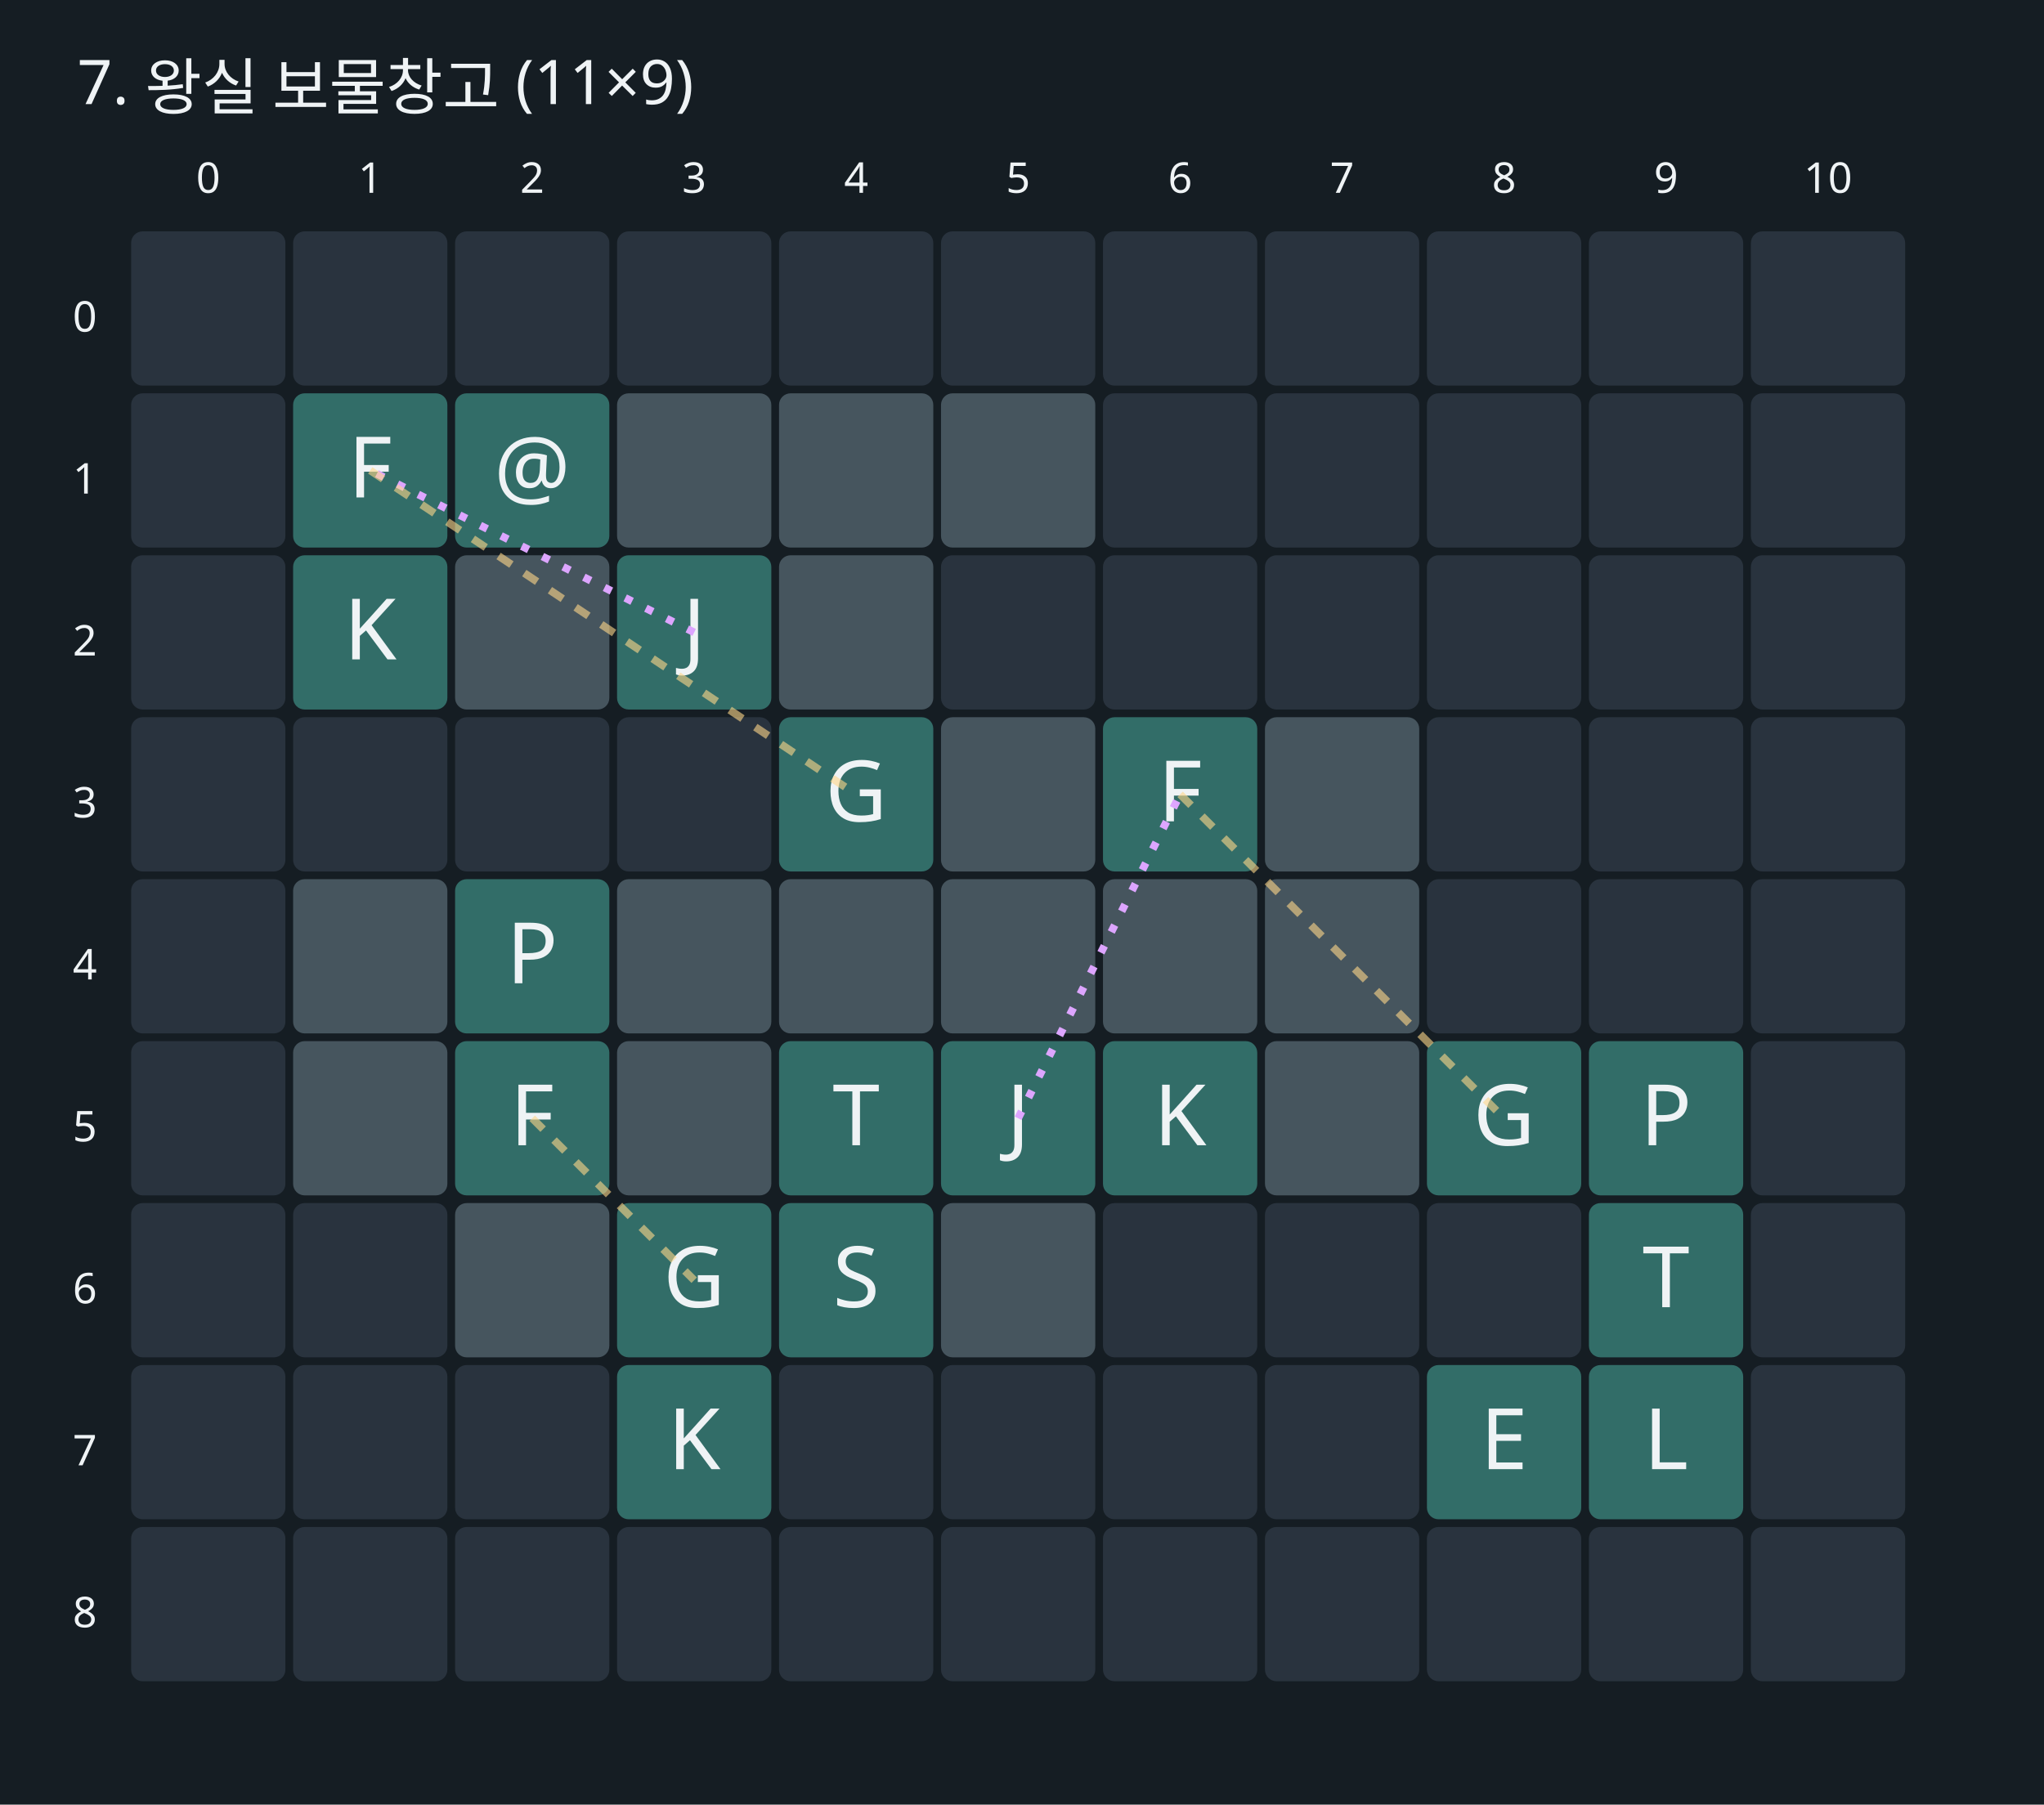
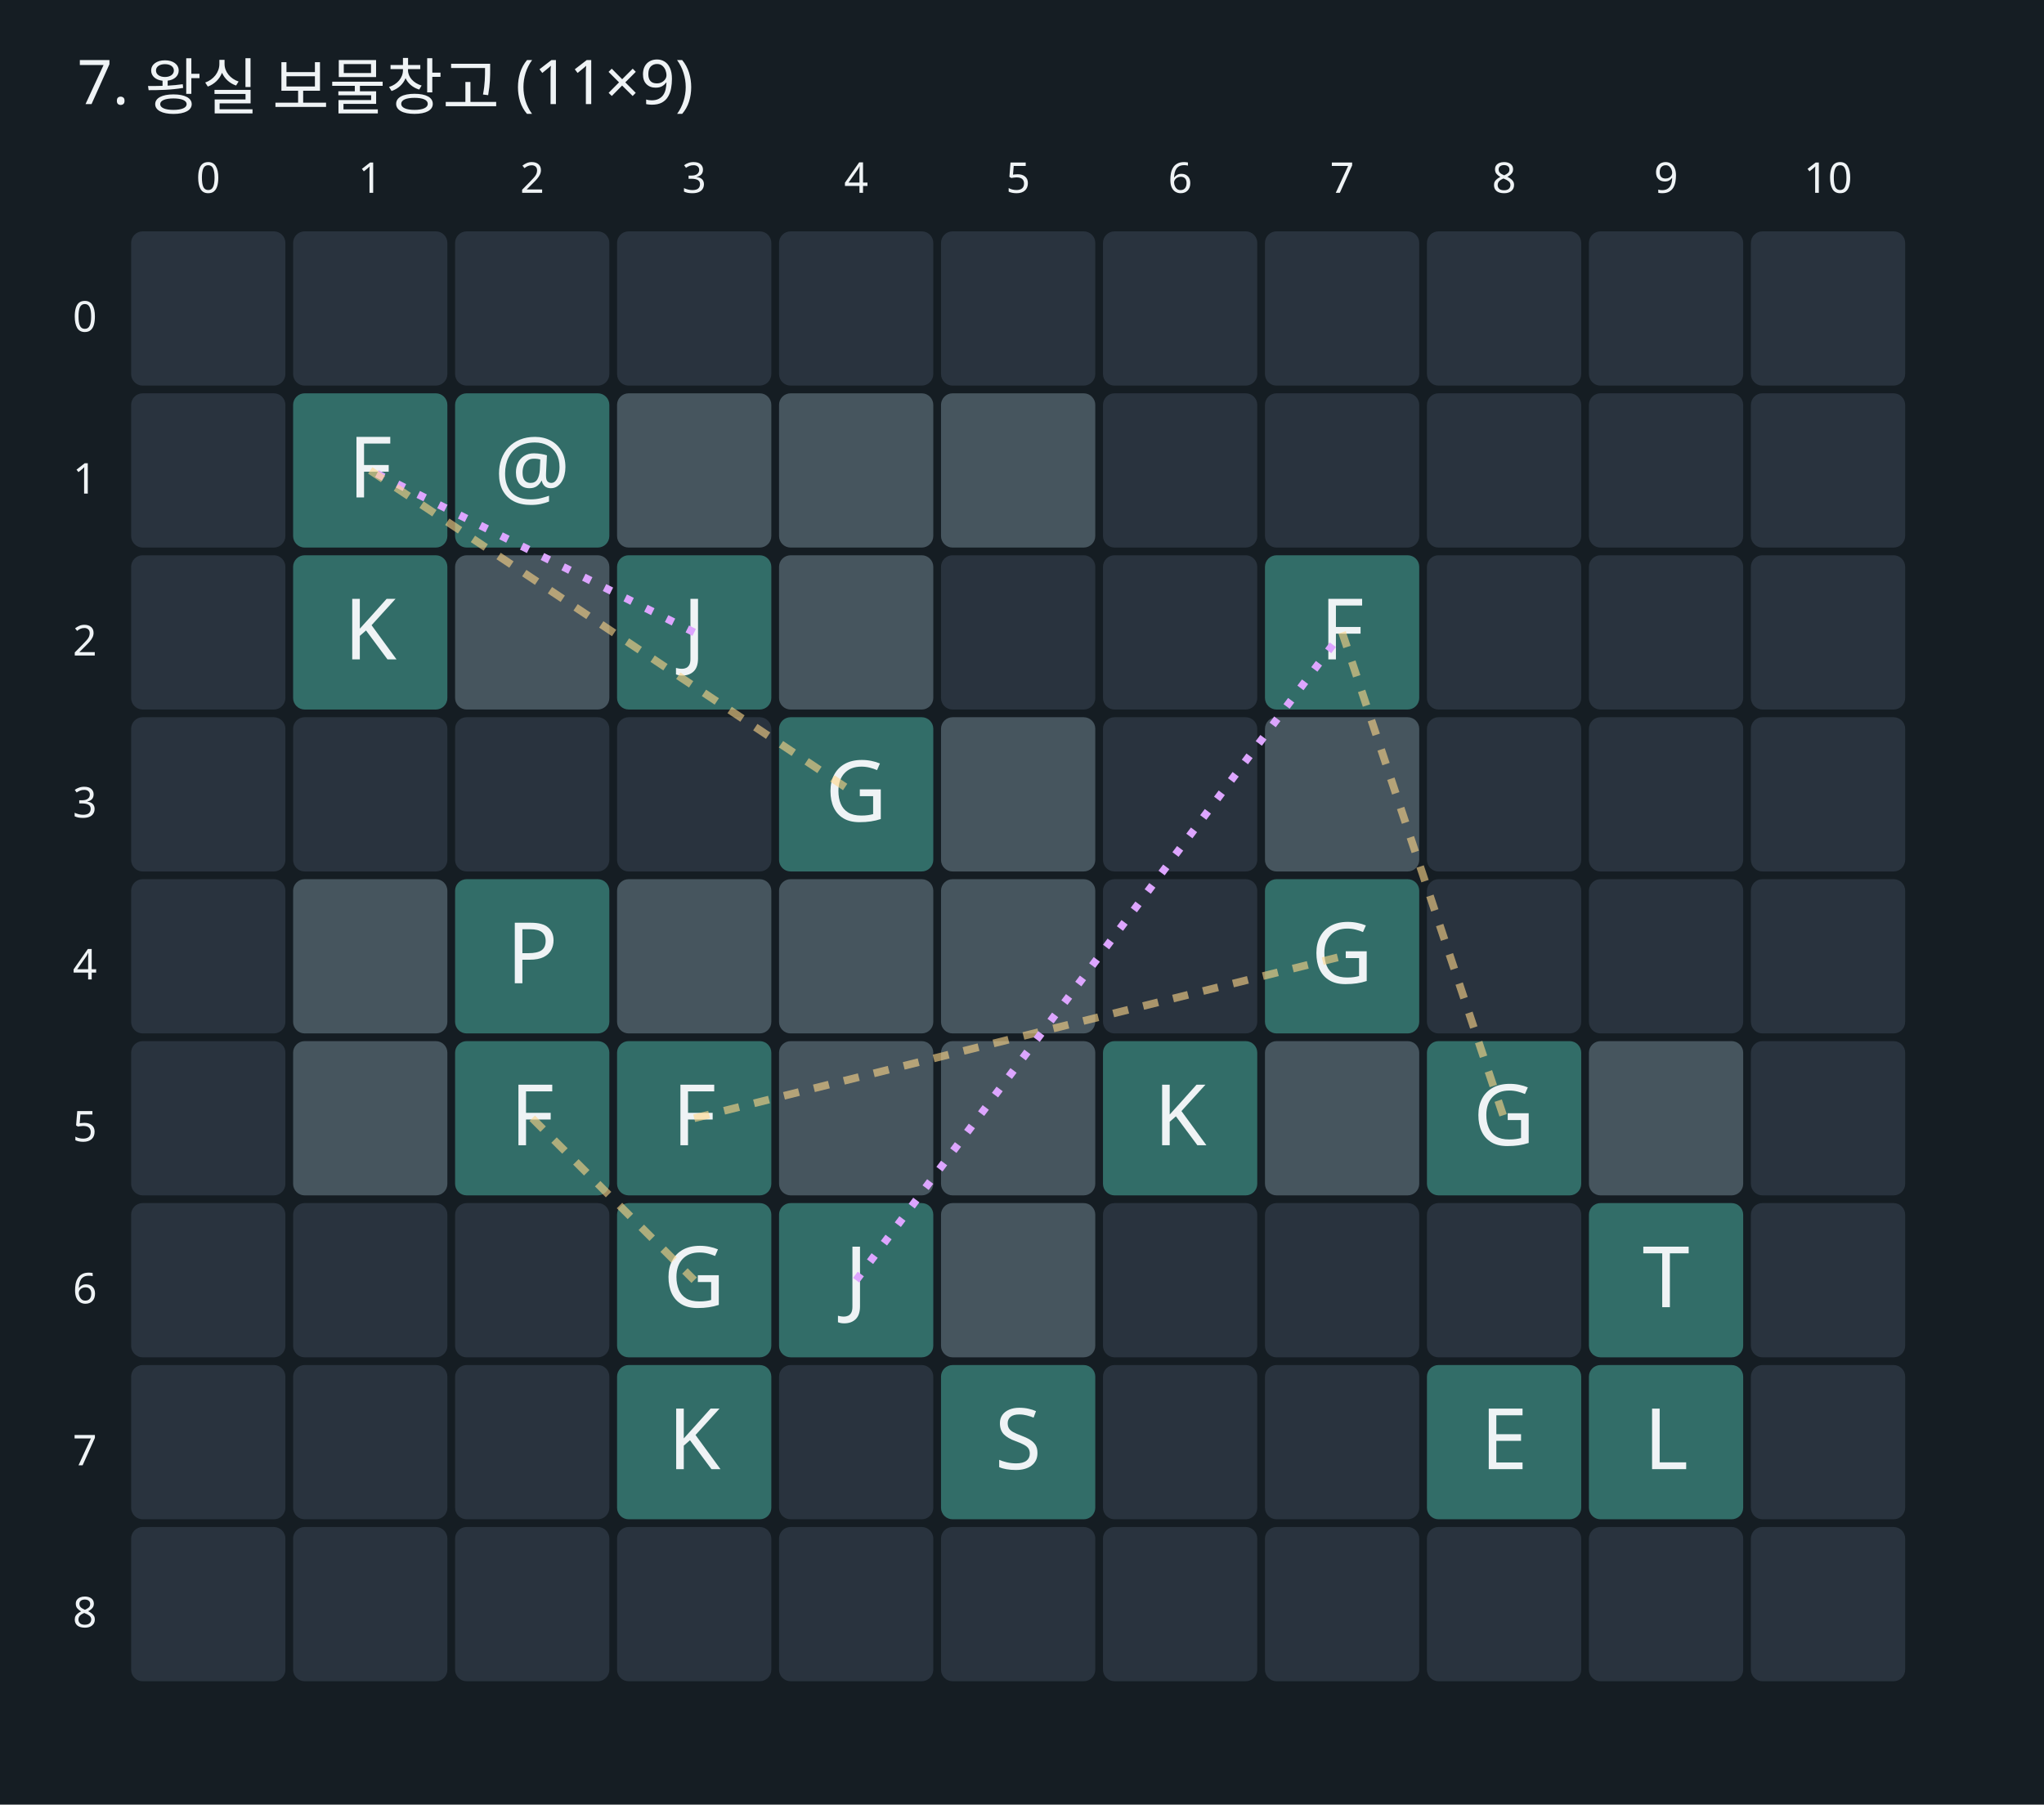
<svg xmlns="http://www.w3.org/2000/svg" width="530" height="468" viewBox="0 0 530 468">
  <rect width="100%" height="100%" fill="#151d23" />
  <g font-family="Malgun Gothic, sans-serif" fill="#eff3f5">
    <text x="20" y="27" font-size="16">7. 왕실 보물창고 (11×9)</text>
    <text x="54" y="50" text-anchor="middle" font-size="11">0</text>
    <text x="96" y="50" text-anchor="middle" font-size="11">1</text>
    <text x="138" y="50" text-anchor="middle" font-size="11">2</text>
    <text x="180" y="50" text-anchor="middle" font-size="11">3</text>
    <text x="222" y="50" text-anchor="middle" font-size="11">4</text>
    <text x="264" y="50" text-anchor="middle" font-size="11">5</text>
    <text x="306" y="50" text-anchor="middle" font-size="11">6</text>
    <text x="348" y="50" text-anchor="middle" font-size="11">7</text>
    <text x="390" y="50" text-anchor="middle" font-size="11">8</text>
    <text x="432" y="50" text-anchor="middle" font-size="11">9</text>
    <text x="474" y="50" text-anchor="middle" font-size="11">10</text>
    <text x="22" y="86" text-anchor="middle" font-size="11">0</text>
    <rect x="34" y="60" width="40" height="40" rx="3" fill="#29333e" />
    <rect x="76" y="60" width="40" height="40" rx="3" fill="#29333e" />
    <rect x="118" y="60" width="40" height="40" rx="3" fill="#29333e" />
    <rect x="160" y="60" width="40" height="40" rx="3" fill="#29333e" />
    <rect x="202" y="60" width="40" height="40" rx="3" fill="#29333e" />
    <rect x="244" y="60" width="40" height="40" rx="3" fill="#29333e" />
    <rect x="286" y="60" width="40" height="40" rx="3" fill="#29333e" />
    <rect x="328" y="60" width="40" height="40" rx="3" fill="#29333e" />
    <rect x="370" y="60" width="40" height="40" rx="3" fill="#29333e" />
    <rect x="412" y="60" width="40" height="40" rx="3" fill="#29333e" />
    <rect x="454" y="60" width="40" height="40" rx="3" fill="#29333e" />
    <text x="22" y="128" text-anchor="middle" font-size="11">1</text>
    <rect x="34" y="102" width="40" height="40" rx="3" fill="#29333e" />
    <rect x="76" y="102" width="40" height="40" rx="3" fill="#326d68" />
    <text x="96" y="129" text-anchor="middle" font-size="22">F</text>
    <rect x="118" y="102" width="40" height="40" rx="3" fill="#326d68" />
    <text x="138" y="129" text-anchor="middle" font-size="22">@</text>
    <rect x="160" y="102" width="40" height="40" rx="3" fill="#46555e" />
    <rect x="202" y="102" width="40" height="40" rx="3" fill="#46555e" />
    <rect x="244" y="102" width="40" height="40" rx="3" fill="#46555e" />
    <rect x="286" y="102" width="40" height="40" rx="3" fill="#29333e" />
    <rect x="328" y="102" width="40" height="40" rx="3" fill="#29333e" />
    <rect x="370" y="102" width="40" height="40" rx="3" fill="#29333e" />
    <rect x="412" y="102" width="40" height="40" rx="3" fill="#29333e" />
    <rect x="454" y="102" width="40" height="40" rx="3" fill="#29333e" />
    <text x="22" y="170" text-anchor="middle" font-size="11">2</text>
    <rect x="34" y="144" width="40" height="40" rx="3" fill="#29333e" />
    <rect x="76" y="144" width="40" height="40" rx="3" fill="#326d68" />
    <text x="96" y="171" text-anchor="middle" font-size="22">K</text>
    <rect x="118" y="144" width="40" height="40" rx="3" fill="#46555e" />
    <rect x="160" y="144" width="40" height="40" rx="3" fill="#326d68" />
    <text x="180" y="171" text-anchor="middle" font-size="22">J</text>
    <rect x="202" y="144" width="40" height="40" rx="3" fill="#46555e" />
    <rect x="244" y="144" width="40" height="40" rx="3" fill="#29333e" />
    <rect x="286" y="144" width="40" height="40" rx="3" fill="#29333e" />
-     <rect x="328" y="144" width="40" height="40" rx="3" fill="#29333e" />
+     <rect x="328" y="144" width="40" height="40" rx="3" fill="#326d68" />
+     <text x="348" y="171" text-anchor="middle" font-size="22">F</text>
    <rect x="370" y="144" width="40" height="40" rx="3" fill="#29333e" />
    <rect x="412" y="144" width="40" height="40" rx="3" fill="#29333e" />
    <rect x="454" y="144" width="40" height="40" rx="3" fill="#29333e" />
    <text x="22" y="212" text-anchor="middle" font-size="11">3</text>
    <rect x="34" y="186" width="40" height="40" rx="3" fill="#29333e" />
    <rect x="76" y="186" width="40" height="40" rx="3" fill="#29333e" />
    <rect x="118" y="186" width="40" height="40" rx="3" fill="#29333e" />
    <rect x="160" y="186" width="40" height="40" rx="3" fill="#29333e" />
    <rect x="202" y="186" width="40" height="40" rx="3" fill="#326d68" />
    <text x="222" y="213" text-anchor="middle" font-size="22">G</text>
    <rect x="244" y="186" width="40" height="40" rx="3" fill="#46555e" />
-     <rect x="286" y="186" width="40" height="40" rx="3" fill="#326d68" />
-     <text x="306" y="213" text-anchor="middle" font-size="22">F</text>
+     <rect x="286" y="186" width="40" height="40" rx="3" fill="#29333e" />
    <rect x="328" y="186" width="40" height="40" rx="3" fill="#46555e" />
    <rect x="370" y="186" width="40" height="40" rx="3" fill="#29333e" />
    <rect x="412" y="186" width="40" height="40" rx="3" fill="#29333e" />
    <rect x="454" y="186" width="40" height="40" rx="3" fill="#29333e" />
    <text x="22" y="254" text-anchor="middle" font-size="11">4</text>
    <rect x="34" y="228" width="40" height="40" rx="3" fill="#29333e" />
    <rect x="76" y="228" width="40" height="40" rx="3" fill="#46555e" />
    <rect x="118" y="228" width="40" height="40" rx="3" fill="#326d68" />
    <text x="138" y="255" text-anchor="middle" font-size="22">P</text>
    <rect x="160" y="228" width="40" height="40" rx="3" fill="#46555e" />
    <rect x="202" y="228" width="40" height="40" rx="3" fill="#46555e" />
    <rect x="244" y="228" width="40" height="40" rx="3" fill="#46555e" />
-     <rect x="286" y="228" width="40" height="40" rx="3" fill="#46555e" />
-     <rect x="328" y="228" width="40" height="40" rx="3" fill="#46555e" />
+     <rect x="286" y="228" width="40" height="40" rx="3" fill="#29333e" />
+     <rect x="328" y="228" width="40" height="40" rx="3" fill="#326d68" />
+     <text x="348" y="255" text-anchor="middle" font-size="22">G</text>
    <rect x="370" y="228" width="40" height="40" rx="3" fill="#29333e" />
    <rect x="412" y="228" width="40" height="40" rx="3" fill="#29333e" />
    <rect x="454" y="228" width="40" height="40" rx="3" fill="#29333e" />
    <text x="22" y="296" text-anchor="middle" font-size="11">5</text>
    <rect x="34" y="270" width="40" height="40" rx="3" fill="#29333e" />
    <rect x="76" y="270" width="40" height="40" rx="3" fill="#46555e" />
    <rect x="118" y="270" width="40" height="40" rx="3" fill="#326d68" />
    <text x="138" y="297" text-anchor="middle" font-size="22">F</text>
-     <rect x="160" y="270" width="40" height="40" rx="3" fill="#46555e" />
-     <rect x="202" y="270" width="40" height="40" rx="3" fill="#326d68" />
-     <text x="222" y="297" text-anchor="middle" font-size="22">T</text>
-     <rect x="244" y="270" width="40" height="40" rx="3" fill="#326d68" />
-     <text x="264" y="297" text-anchor="middle" font-size="22">J</text>
+     <rect x="160" y="270" width="40" height="40" rx="3" fill="#326d68" />
+     <text x="180" y="297" text-anchor="middle" font-size="22">F</text>
+     <rect x="202" y="270" width="40" height="40" rx="3" fill="#46555e" />
+     <rect x="244" y="270" width="40" height="40" rx="3" fill="#46555e" />
    <rect x="286" y="270" width="40" height="40" rx="3" fill="#326d68" />
    <text x="306" y="297" text-anchor="middle" font-size="22">K</text>
    <rect x="328" y="270" width="40" height="40" rx="3" fill="#46555e" />
    <rect x="370" y="270" width="40" height="40" rx="3" fill="#326d68" />
    <text x="390" y="297" text-anchor="middle" font-size="22">G</text>
-     <rect x="412" y="270" width="40" height="40" rx="3" fill="#326d68" />
-     <text x="432" y="297" text-anchor="middle" font-size="22">P</text>
+     <rect x="412" y="270" width="40" height="40" rx="3" fill="#46555e" />
    <rect x="454" y="270" width="40" height="40" rx="3" fill="#29333e" />
    <text x="22" y="338" text-anchor="middle" font-size="11">6</text>
    <rect x="34" y="312" width="40" height="40" rx="3" fill="#29333e" />
    <rect x="76" y="312" width="40" height="40" rx="3" fill="#29333e" />
-     <rect x="118" y="312" width="40" height="40" rx="3" fill="#46555e" />
+     <rect x="118" y="312" width="40" height="40" rx="3" fill="#29333e" />
    <rect x="160" y="312" width="40" height="40" rx="3" fill="#326d68" />
    <text x="180" y="339" text-anchor="middle" font-size="22">G</text>
    <rect x="202" y="312" width="40" height="40" rx="3" fill="#326d68" />
-     <text x="222" y="339" text-anchor="middle" font-size="22">S</text>
+     <text x="222" y="339" text-anchor="middle" font-size="22">J</text>
    <rect x="244" y="312" width="40" height="40" rx="3" fill="#46555e" />
    <rect x="286" y="312" width="40" height="40" rx="3" fill="#29333e" />
    <rect x="328" y="312" width="40" height="40" rx="3" fill="#29333e" />
    <rect x="370" y="312" width="40" height="40" rx="3" fill="#29333e" />
    <rect x="412" y="312" width="40" height="40" rx="3" fill="#326d68" />
    <text x="432" y="339" text-anchor="middle" font-size="22">T</text>
    <rect x="454" y="312" width="40" height="40" rx="3" fill="#29333e" />
    <text x="22" y="380" text-anchor="middle" font-size="11">7</text>
    <rect x="34" y="354" width="40" height="40" rx="3" fill="#29333e" />
    <rect x="76" y="354" width="40" height="40" rx="3" fill="#29333e" />
    <rect x="118" y="354" width="40" height="40" rx="3" fill="#29333e" />
    <rect x="160" y="354" width="40" height="40" rx="3" fill="#326d68" />
    <text x="180" y="381" text-anchor="middle" font-size="22">K</text>
    <rect x="202" y="354" width="40" height="40" rx="3" fill="#29333e" />
-     <rect x="244" y="354" width="40" height="40" rx="3" fill="#29333e" />
+     <rect x="244" y="354" width="40" height="40" rx="3" fill="#326d68" />
+     <text x="264" y="381" text-anchor="middle" font-size="22">S</text>
    <rect x="286" y="354" width="40" height="40" rx="3" fill="#29333e" />
    <rect x="328" y="354" width="40" height="40" rx="3" fill="#29333e" />
    <rect x="370" y="354" width="40" height="40" rx="3" fill="#326d68" />
    <text x="390" y="381" text-anchor="middle" font-size="22">E</text>
    <rect x="412" y="354" width="40" height="40" rx="3" fill="#326d68" />
    <text x="432" y="381" text-anchor="middle" font-size="22">L</text>
    <rect x="454" y="354" width="40" height="40" rx="3" fill="#29333e" />
    <text x="22" y="422" text-anchor="middle" font-size="11">8</text>
    <rect x="34" y="396" width="40" height="40" rx="3" fill="#29333e" />
    <rect x="76" y="396" width="40" height="40" rx="3" fill="#29333e" />
    <rect x="118" y="396" width="40" height="40" rx="3" fill="#29333e" />
    <rect x="160" y="396" width="40" height="40" rx="3" fill="#29333e" />
    <rect x="202" y="396" width="40" height="40" rx="3" fill="#29333e" />
    <rect x="244" y="396" width="40" height="40" rx="3" fill="#29333e" />
    <rect x="286" y="396" width="40" height="40" rx="3" fill="#29333e" />
    <rect x="328" y="396" width="40" height="40" rx="3" fill="#29333e" />
    <rect x="370" y="396" width="40" height="40" rx="3" fill="#29333e" />
    <rect x="412" y="396" width="40" height="40" rx="3" fill="#29333e" />
    <rect x="454" y="396" width="40" height="40" rx="3" fill="#29333e" />
    <path d="M138,290 L180,332" stroke="#ffd789" stroke-width="2" stroke-dasharray="4 4" opacity=".6" />
+     <path d="M180,290 L348,248" stroke="#ffd789" stroke-width="2" stroke-dasharray="4 4" opacity=".6" />
    <path d="M180,164 L96,122" stroke="#dda5ff" stroke-width="2" stroke-dasharray="2 4" />
    <path d="M96,122 L222,206" stroke="#ffd789" stroke-width="2" stroke-dasharray="4 4" opacity=".6" />
-     <path d="M264,290 L306,206" stroke="#dda5ff" stroke-width="2" stroke-dasharray="2 4" />
-     <path d="M306,206 L390,290" stroke="#ffd789" stroke-width="2" stroke-dasharray="4 4" opacity=".6" />
+     <path d="M222,332 L348,164" stroke="#dda5ff" stroke-width="2" stroke-dasharray="2 4" />
+     <path d="M348,164 L390,290" stroke="#ffd789" stroke-width="2" stroke-dasharray="4 4" opacity=".6" />
  </g>
</svg>
